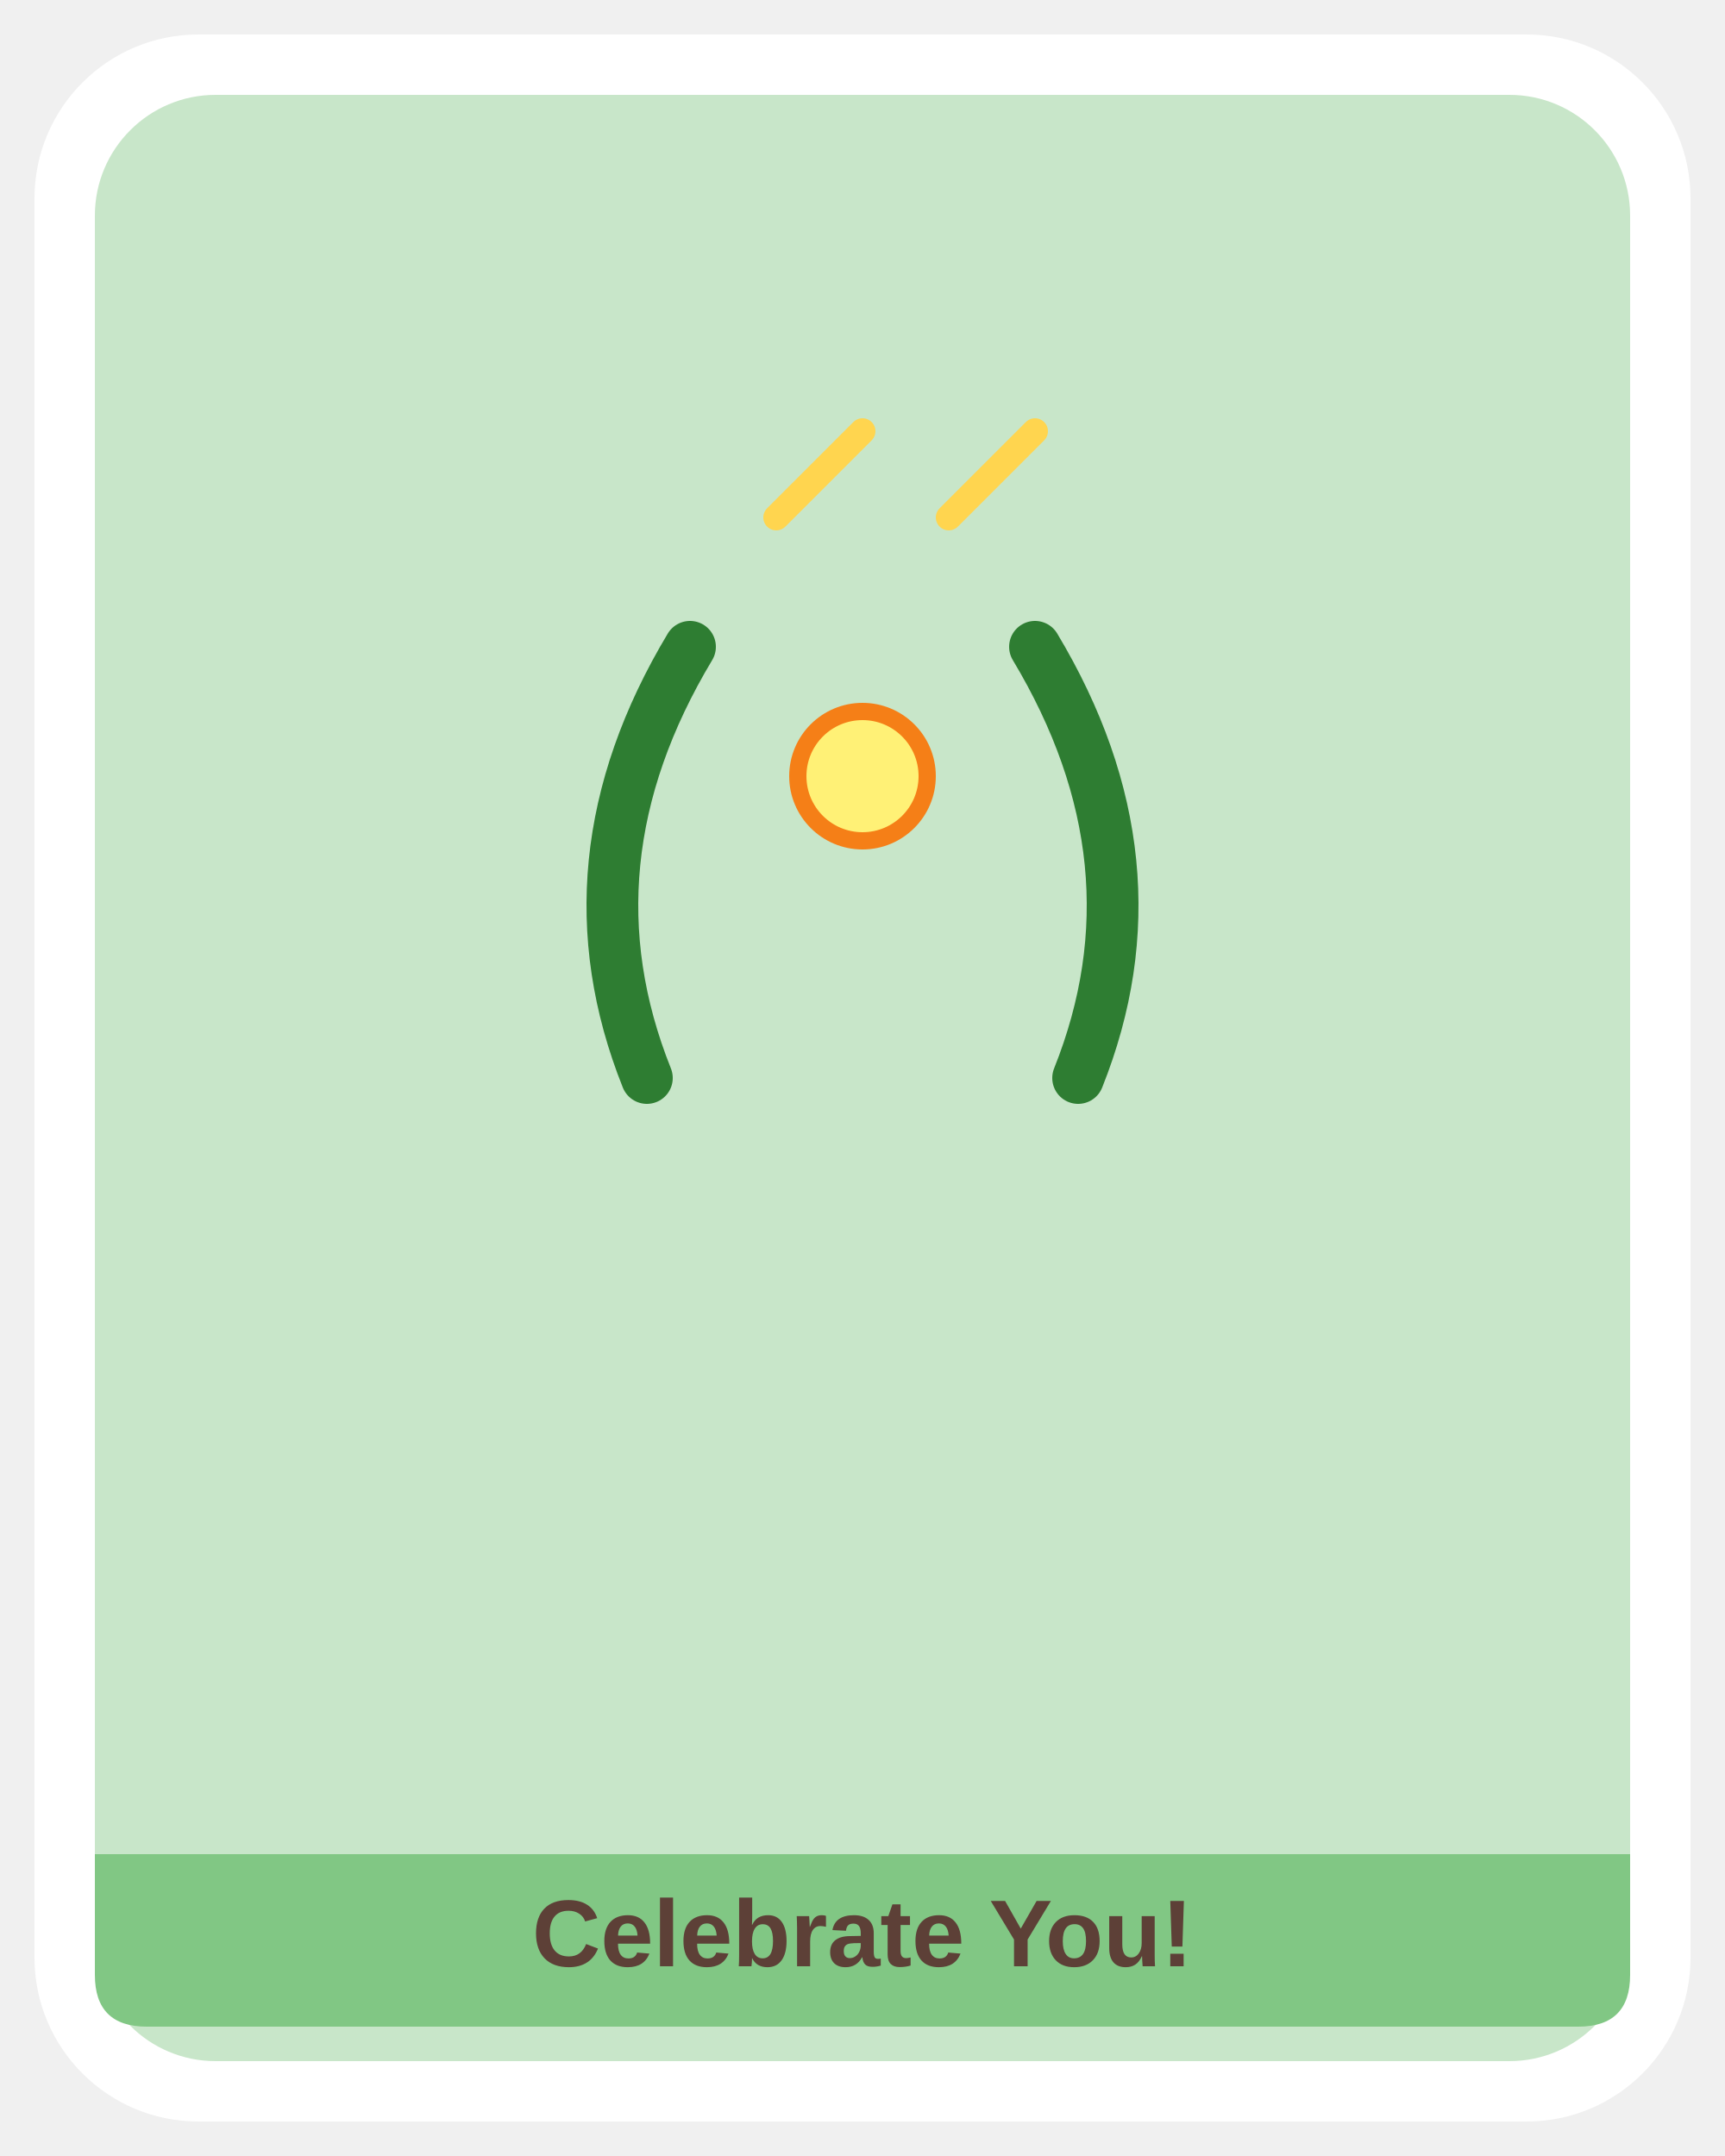
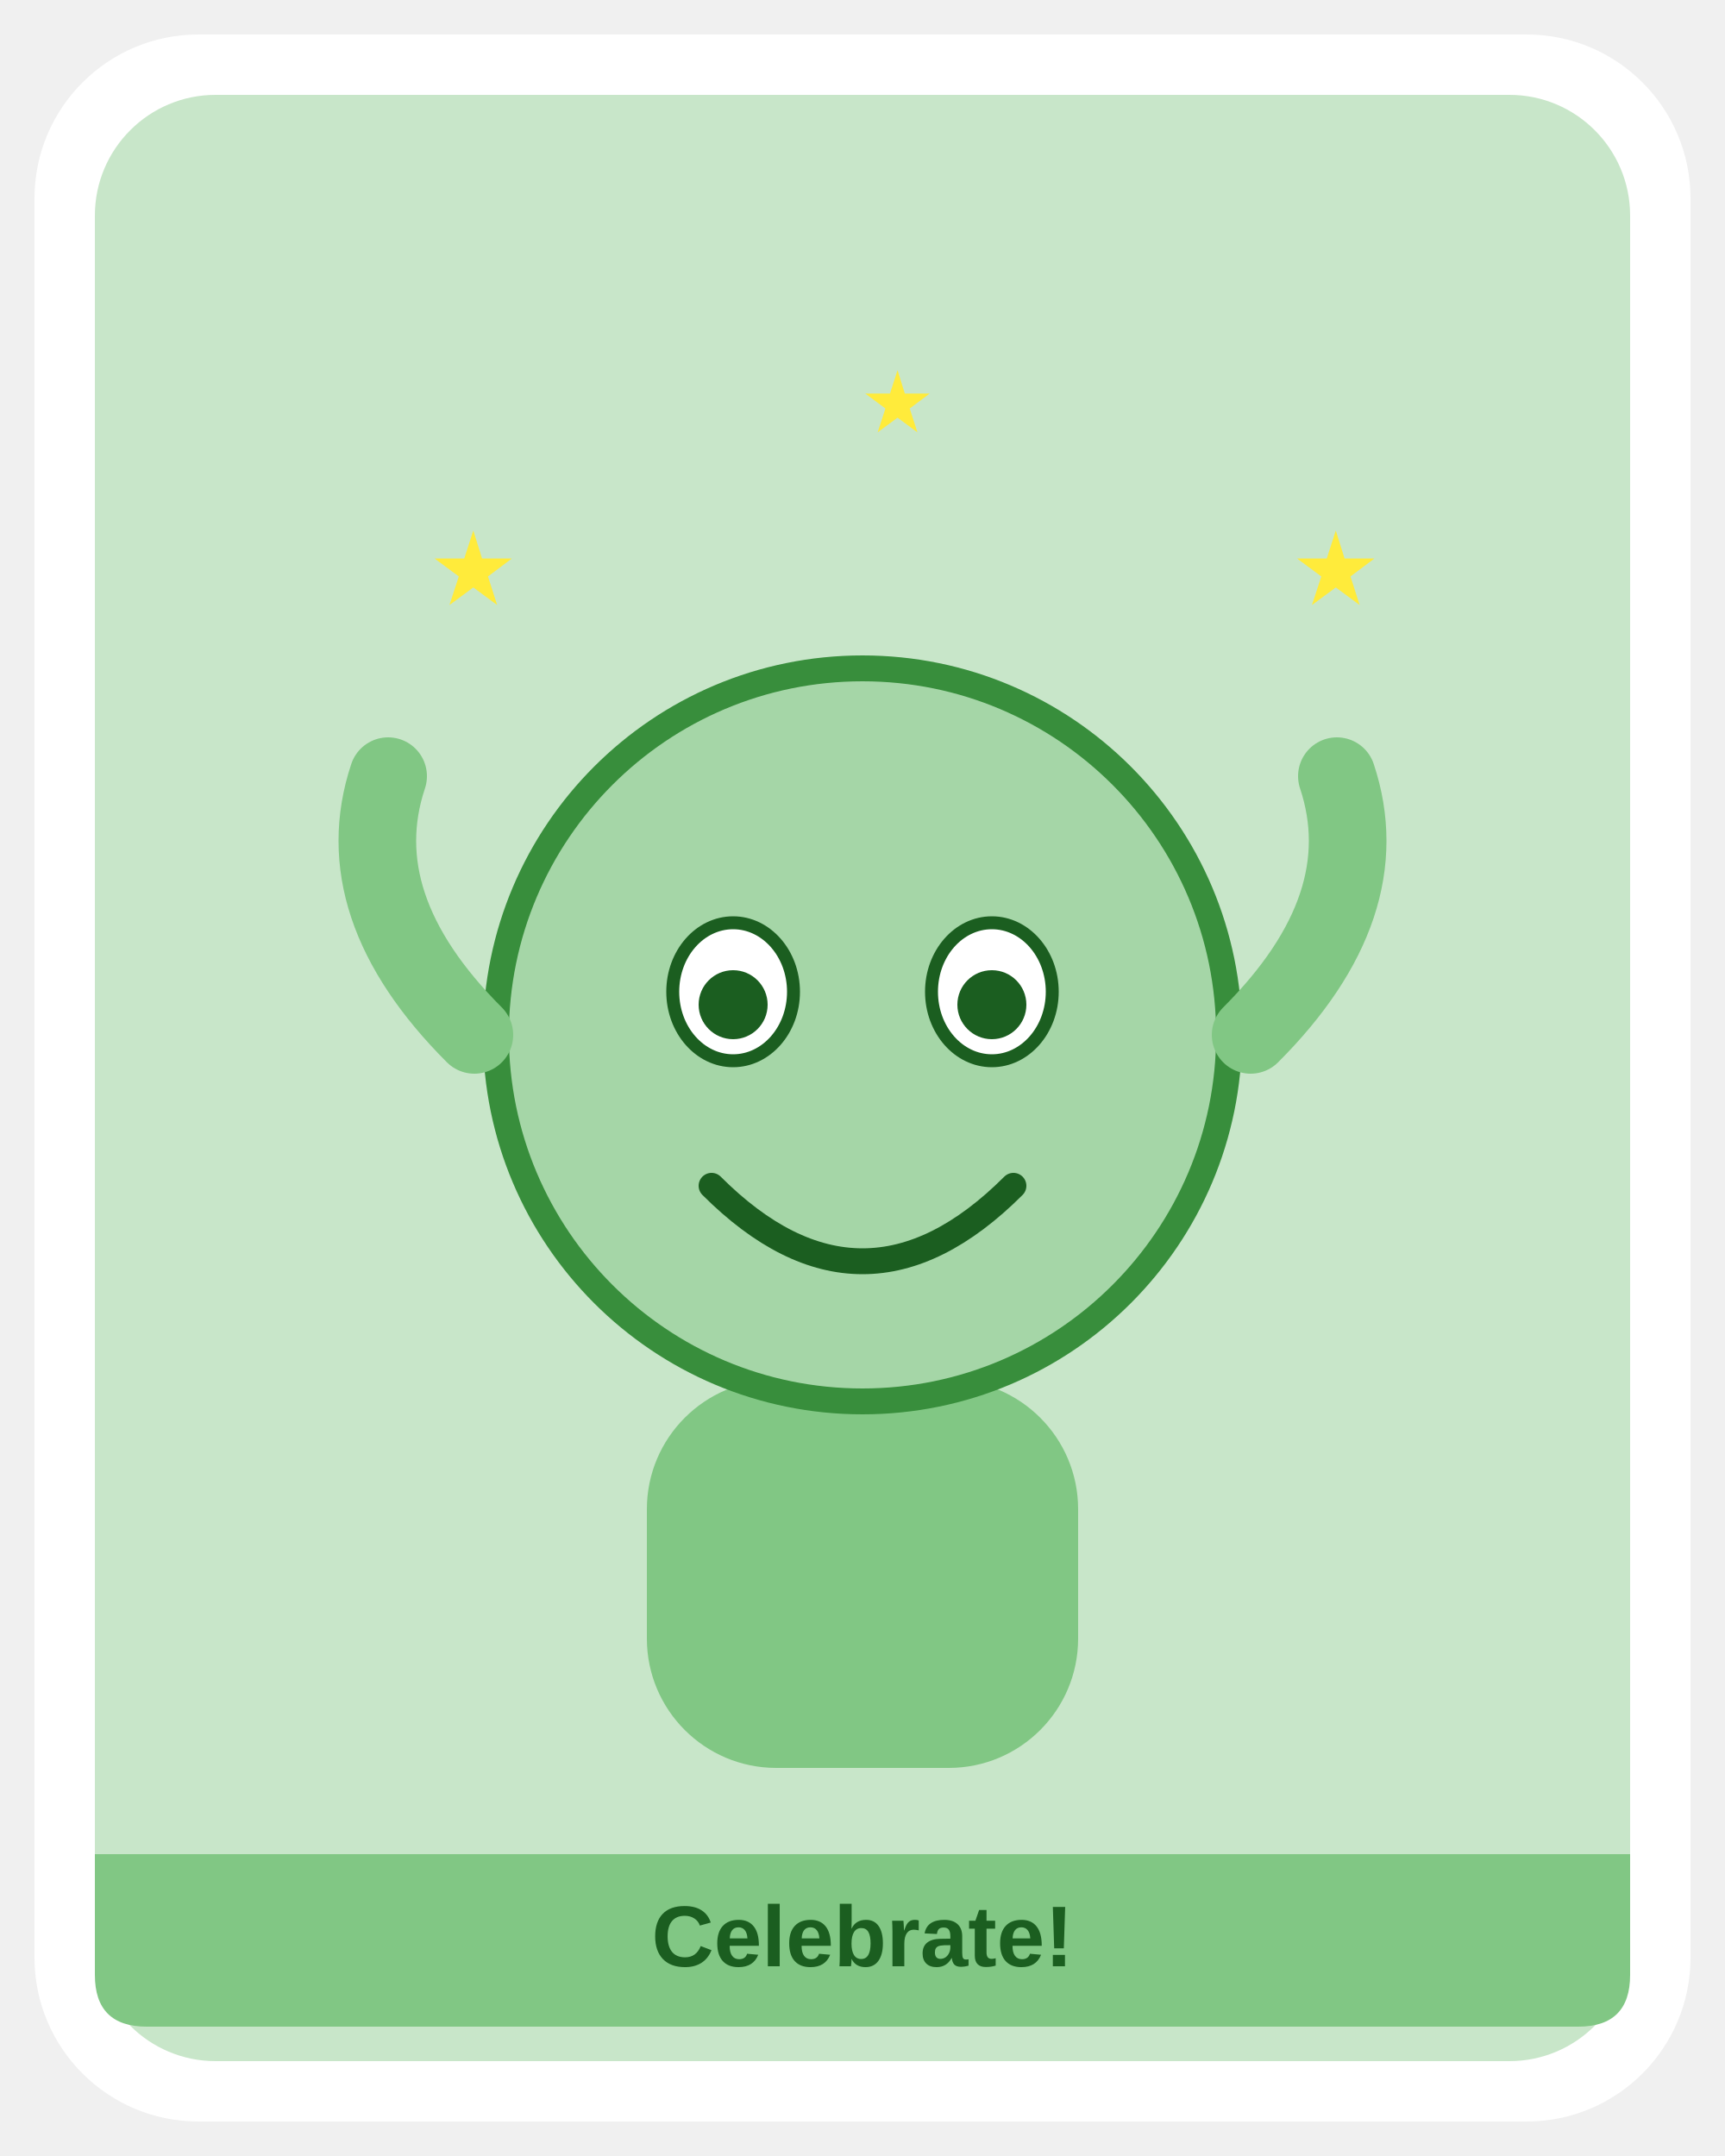
<svg xmlns="http://www.w3.org/2000/svg" width="400" height="500" viewBox="0 0 400 500" fill="none">
  <rect x="18" y="26" width="370" height="460" rx="38" fill="#E0E0E0" />
  <rect x="8" y="8" width="384" height="484" rx="38" fill="white" />
  <rect x="22" y="22" width="356" height="456" rx="28" fill="#C8E6C9" />
  <path d="M22 430 H378 V458 Q378 470 366 470 H34 Q22 470 22 458 Z" fill="#81C784" />
-   <text x="200" y="456" font-family="Arial Rounded MT Bold, Arial, sans-serif" font-size="22" font-weight="bold" fill="#5D4037" text-anchor="middle">Celebrate You!</text>
-   <path d="M150 250 Q130 200 160 150 M250 250 Q270 200 240 150" stroke="#2E7D32" stroke-width="12" stroke-linecap="round" fill="none" />
-   <circle cx="200" cy="180" r="15" fill="#FFF176" stroke="#F57F17" stroke-width="4">
-     <animate attributeName="r" values="15;20;15" dur="1s" repeatCount="indefinite" />
-   </circle>
-   <path d="M180 120 L200 100 M220 120 L240 100" stroke="#FFD54F" stroke-width="6" stroke-linecap="round" />
+   <text x="200" y="456" font-family="Arial Rounded MT Bold, Arial, sans-serif" font-size="20" font-weight="bold" fill="#1B5E20" text-anchor="middle">Celebrate!</text>
+   <rect x="150" y="320" width="100" height="90" rx="30" fill="#81C784" />
+   <ellipse cx="200" cy="240" rx="85" ry="85" fill="#A5D6A7" stroke="#388E3C" stroke-width="6" />
+   <ellipse cx="170" cy="230" rx="14" ry="16" fill="white" stroke="#1B5E20" stroke-width="3" />
+   <ellipse cx="230" cy="230" rx="14" ry="16" fill="white" stroke="#1B5E20" stroke-width="3" />
+   <circle cx="170" cy="233" r="8" fill="#1B5E20" />
+   <circle cx="230" cy="233" r="8" fill="#1B5E20" />
+   <path d="M165 275 Q200 310 235 275" stroke="#1B5E20" stroke-width="6" fill="none" stroke-linecap="round" />
+   <path d="M110 240 Q80 210 90 180" stroke="#81C784" stroke-width="18" stroke-linecap="round" fill="none" />
+   <path d="M290 240 Q320 210 310 180" stroke="#81C784" stroke-width="18" stroke-linecap="round" fill="none" />
+   <text x="100" y="140" font-size="24" fill="#FFEB3B">★</text>
+   <text x="300" y="140" font-size="24" fill="#FFEB3B">★</text>
+   <text x="200" y="100" font-size="20" fill="#FFEB3B">★</text>
</svg>
